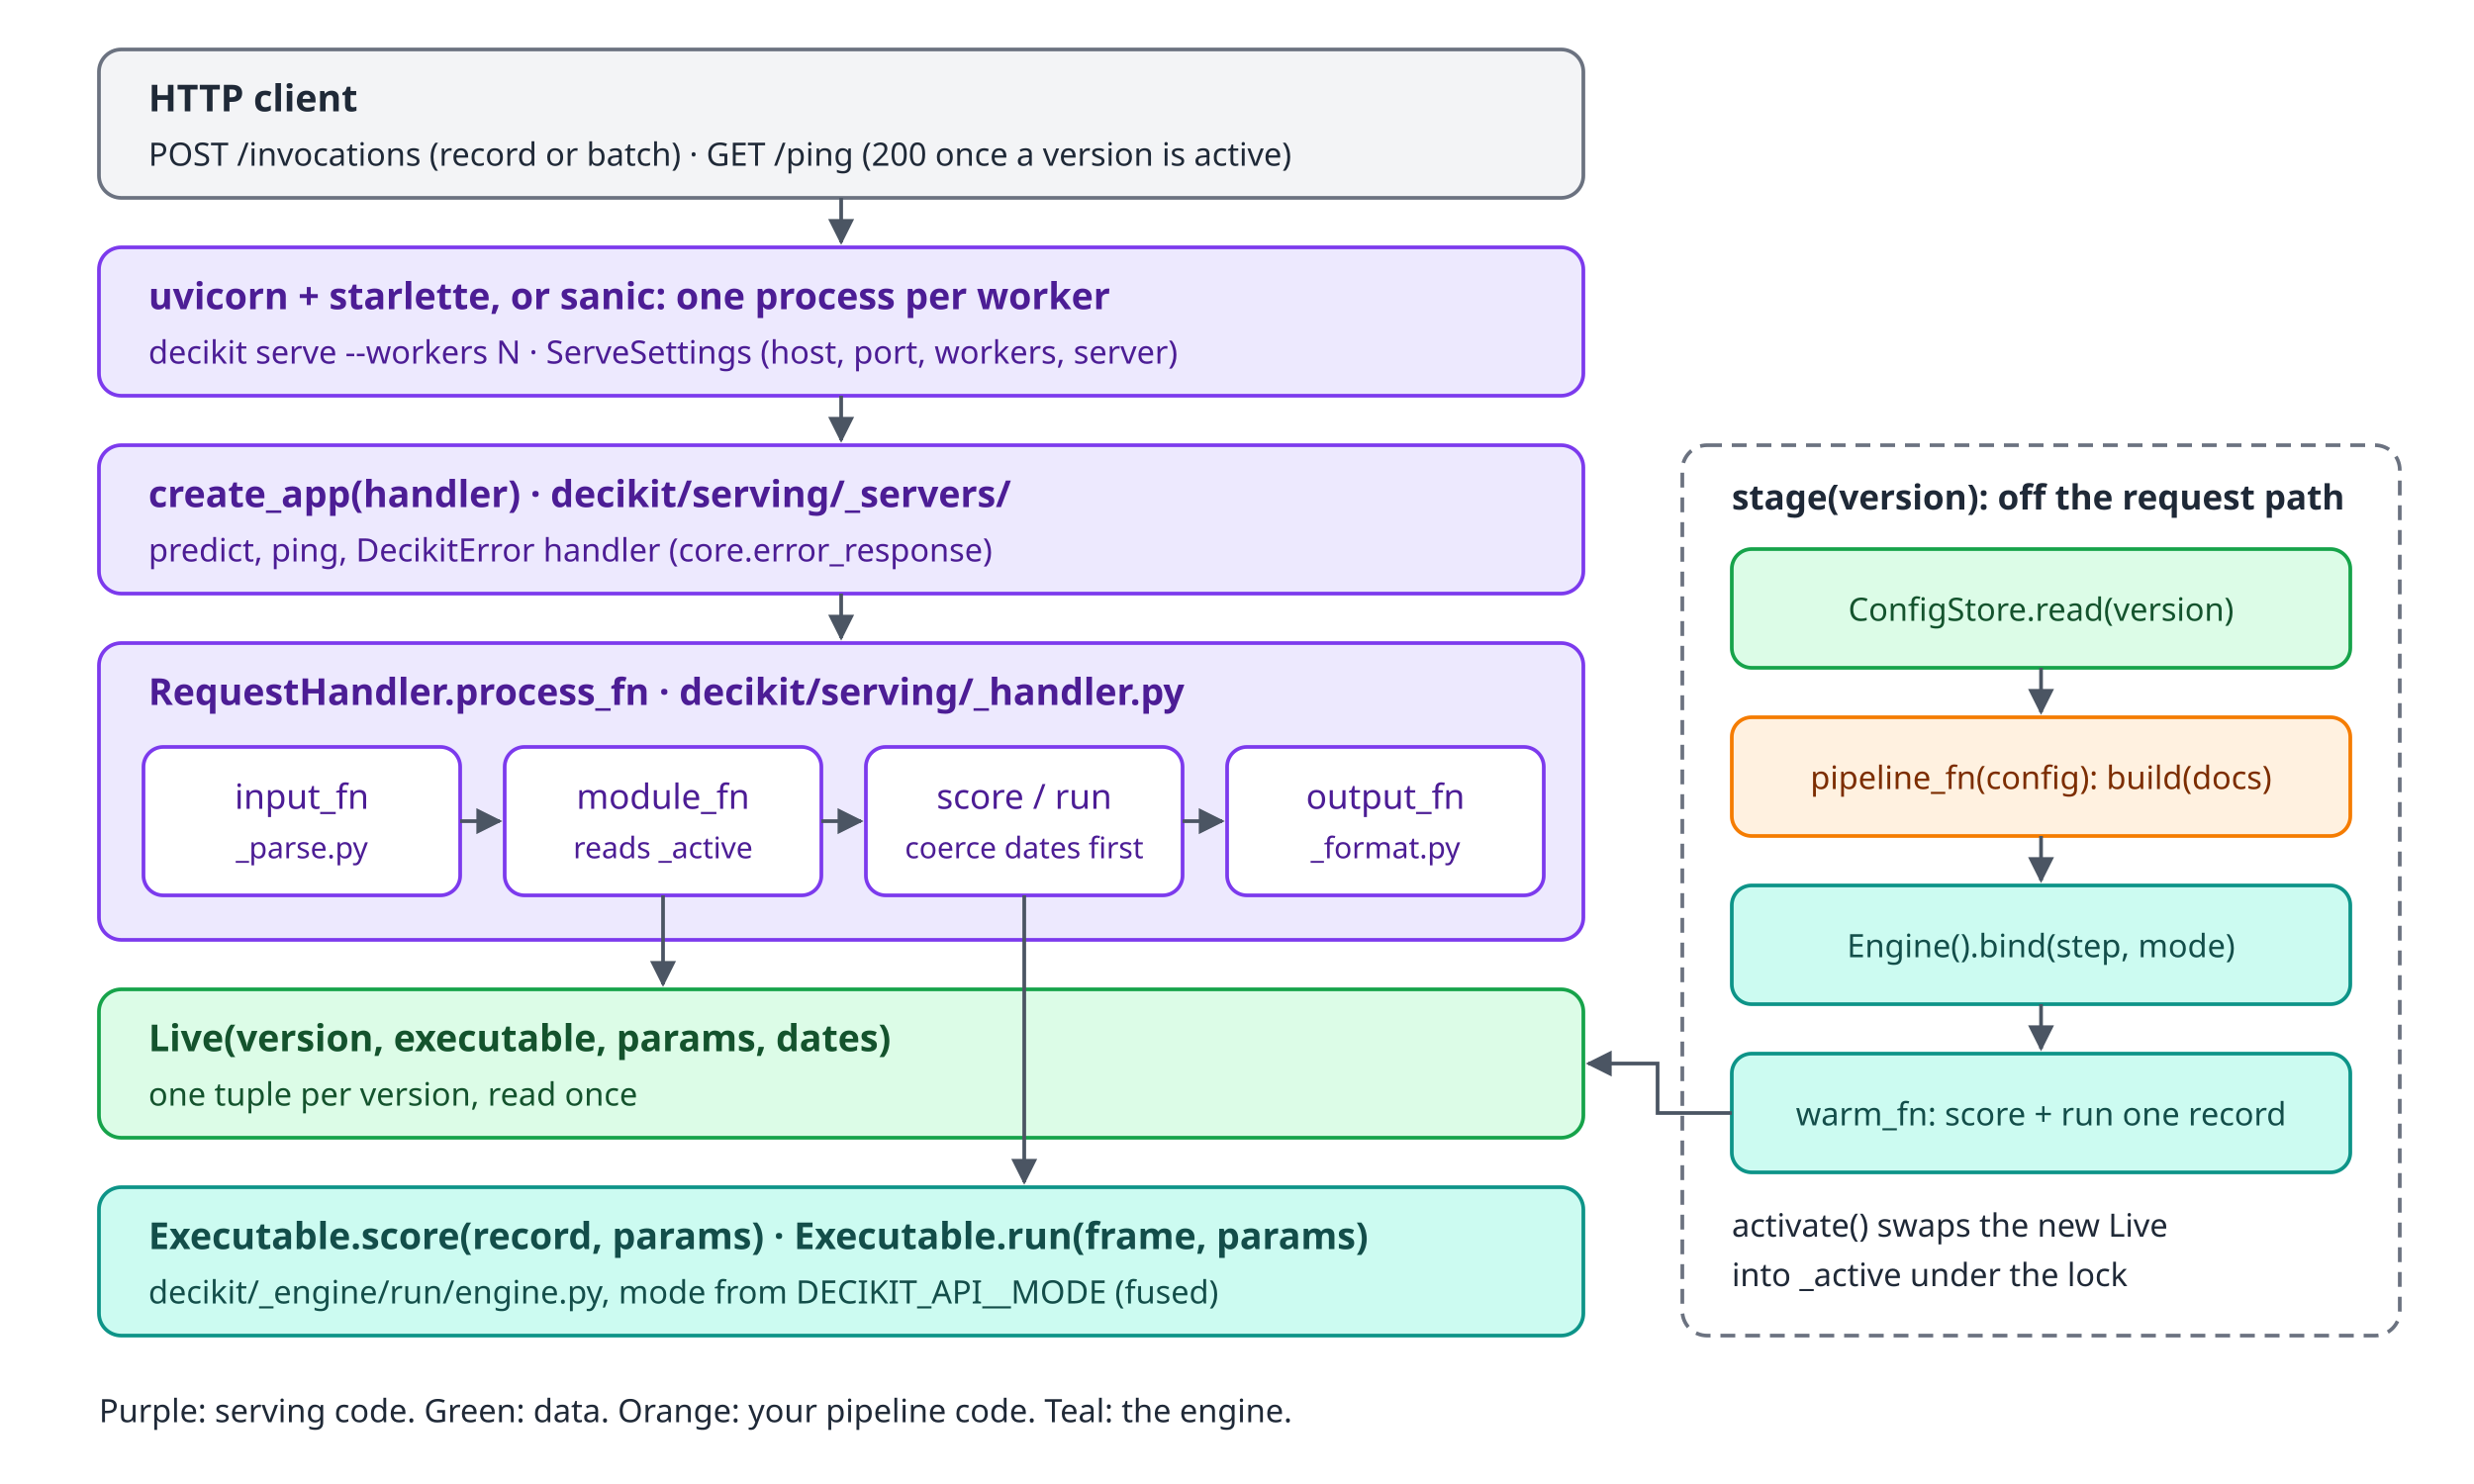
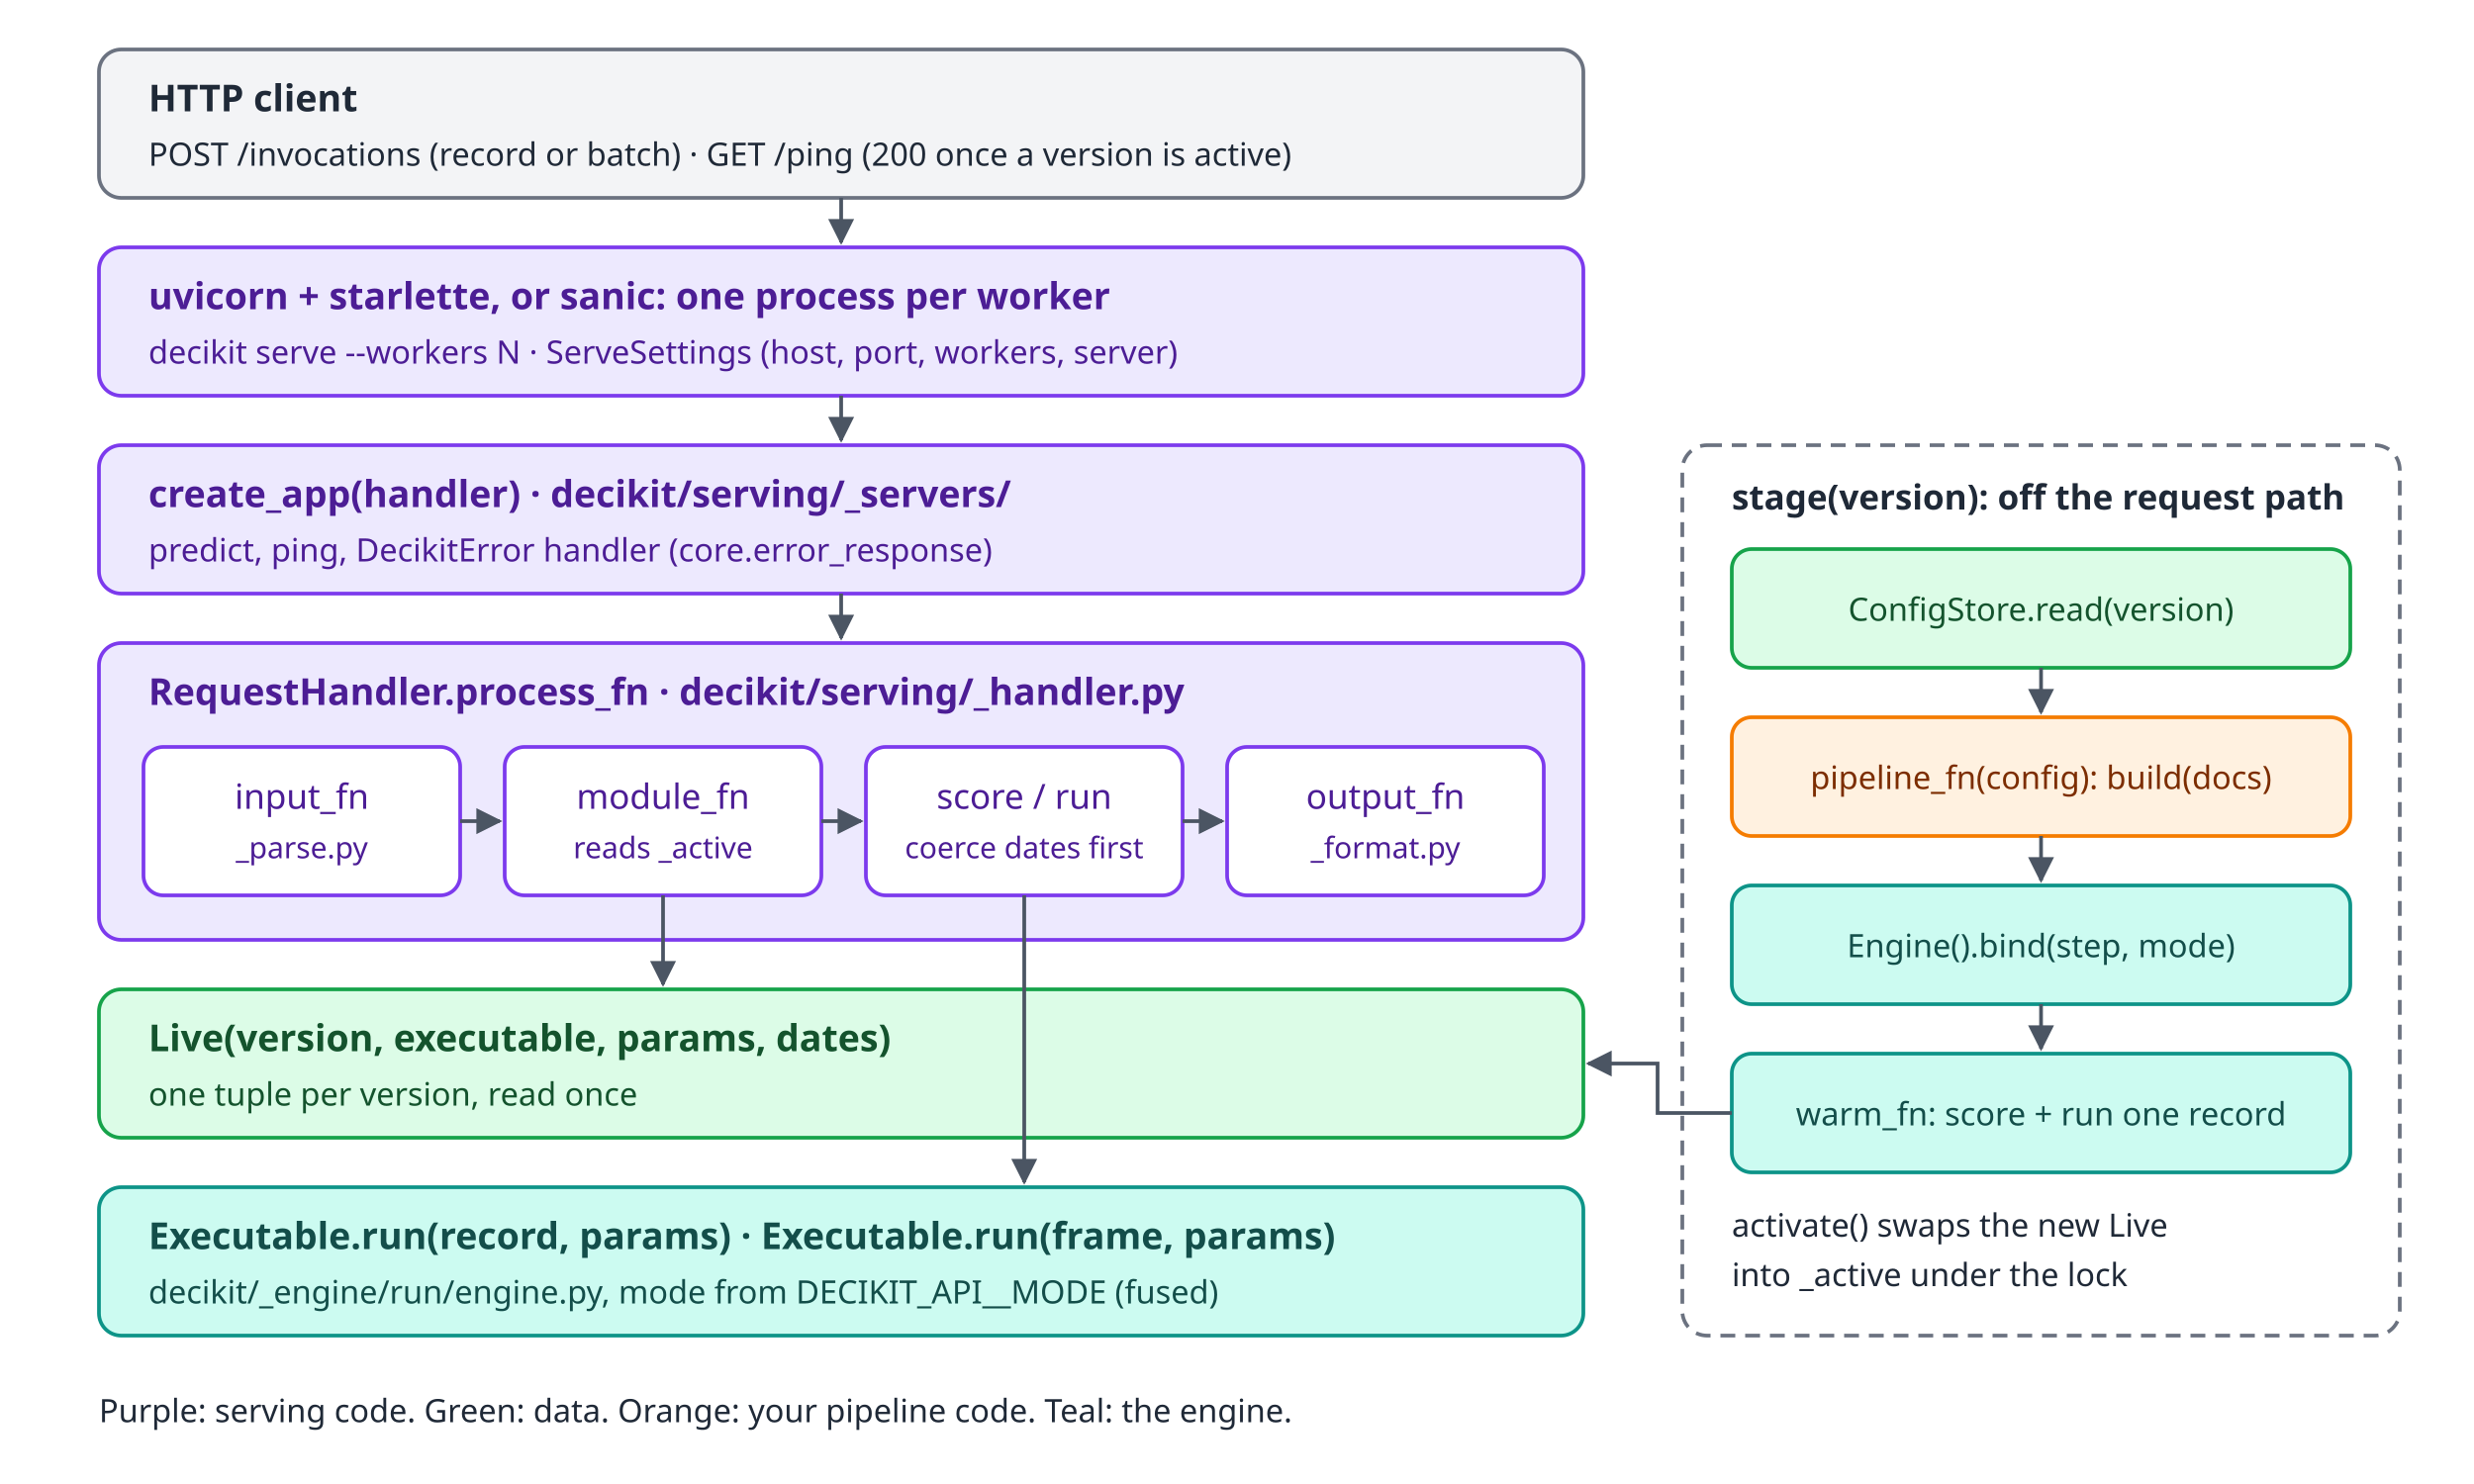
<svg xmlns="http://www.w3.org/2000/svg" viewBox="0 0 1000 600" font-family="system-ui, sans-serif">
  <defs>
    <marker id="a" viewBox="0 0 10 10" refX="9" refY="5" markerWidth="7" markerHeight="7" orient="auto-start-reverse">
      <path d="M0,0 L10,5 L0,10 z" fill="#4b5563" />
    </marker>
  </defs>
  <rect x="0" y="0" width="1000" height="600" fill="#ffffff" />
  <rect x="40" y="20" width="600" height="60" rx="9" fill="#f3f4f6" stroke="#6b7280" stroke-width="1.5" />
  <text x="60" y="45" font-size="15" font-weight="600" fill="#1f2937">HTTP client</text>
  <text x="60" y="67" font-size="13" fill="#1f2937">POST /invocations (record or batch)  ·  GET /ping (200 once a version is active)</text>
  <rect x="40" y="100" width="600" height="60" rx="9" fill="#ede9fe" stroke="#7c3aed" stroke-width="1.5" />
  <text x="60" y="125" font-size="15" font-weight="600" fill="#4c1d95">uvicorn + starlette, or sanic: one process per worker</text>
  <text x="60" y="147" font-size="13" fill="#4c1d95">decikit serve --workers N  ·  ServeSettings (host, port, workers, server)</text>
  <rect x="40" y="180" width="600" height="60" rx="9" fill="#ede9fe" stroke="#7c3aed" stroke-width="1.5" />
  <text x="60" y="205" font-size="15" font-weight="600" fill="#4c1d95">create_app(handler)  ·  decikit/serving/_servers/</text>
  <text x="60" y="227" font-size="13" fill="#4c1d95">predict, ping, DecikitError handler (core.error_response)</text>
  <rect x="40" y="260" width="600" height="120" rx="9" fill="#ede9fe" stroke="#7c3aed" stroke-width="1.5" />
  <text x="60" y="285" font-size="15" font-weight="600" fill="#4c1d95">RequestHandler.process_fn  ·  decikit/serving/_handler.py</text>
  <rect x="58" y="302" width="128" height="60" rx="8" fill="#ffffff" stroke="#7c3aed" stroke-width="1.5" />
  <text x="122" y="327" font-size="14" text-anchor="middle" fill="#4c1d95">input_fn</text>
  <text x="122" y="347" font-size="12" text-anchor="middle" fill="#4c1d95">_parse.py</text>
  <rect x="204" y="302" width="128" height="60" rx="8" fill="#ffffff" stroke="#7c3aed" stroke-width="1.5" />
  <text x="268" y="327" font-size="14" text-anchor="middle" fill="#4c1d95">module_fn</text>
  <text x="268" y="347" font-size="12" text-anchor="middle" fill="#4c1d95">reads _active</text>
  <rect x="350" y="302" width="128" height="60" rx="8" fill="#ffffff" stroke="#7c3aed" stroke-width="1.5" />
  <text x="414" y="327" font-size="14" text-anchor="middle" fill="#4c1d95">score / run</text>
  <text x="414" y="347" font-size="12" text-anchor="middle" fill="#4c1d95">coerce dates first</text>
  <rect x="496" y="302" width="128" height="60" rx="8" fill="#ffffff" stroke="#7c3aed" stroke-width="1.5" />
  <text x="560" y="327" font-size="14" text-anchor="middle" fill="#4c1d95">output_fn</text>
  <text x="560" y="347" font-size="12" text-anchor="middle" fill="#4c1d95">_format.py</text>
  <line x1="186" y1="332" x2="202" y2="332" stroke="#4b5563" stroke-width="1.5" marker-end="url(#a)" />
  <line x1="332" y1="332" x2="348" y2="332" stroke="#4b5563" stroke-width="1.5" marker-end="url(#a)" />
  <line x1="478" y1="332" x2="494" y2="332" stroke="#4b5563" stroke-width="1.5" marker-end="url(#a)" />
  <rect x="40" y="400" width="600" height="60" rx="9" fill="#dcfce7" stroke="#16a34a" stroke-width="1.5" />
  <text x="60" y="425" font-size="15" font-weight="600" fill="#14532d">Live(version, executable, params, dates)</text>
  <text x="60" y="447" font-size="13" fill="#14532d">one tuple per version, read once</text>
  <rect x="40" y="480" width="600" height="60" rx="9" fill="#ccfbf1" stroke="#0d9488" stroke-width="1.5" />
-   <text x="60" y="505" font-size="15" font-weight="600" fill="#134e4a">Executable.score(record, params)  ·  Executable.run(frame, params)</text>
+   <text x="60" y="505" font-size="15" font-weight="600" fill="#134e4a">Executable.run(record, params)  ·  Executable.run(frame, params)</text>
  <text x="60" y="527" font-size="13" fill="#134e4a">decikit/_engine/run/engine.py, mode from DECIKIT_API__MODE (fused)</text>
  <line x1="340" y1="80" x2="340" y2="98" stroke="#4b5563" stroke-width="1.5" marker-end="url(#a)" />
  <line x1="340" y1="160" x2="340" y2="178" stroke="#4b5563" stroke-width="1.5" marker-end="url(#a)" />
  <line x1="340" y1="240" x2="340" y2="258" stroke="#4b5563" stroke-width="1.5" marker-end="url(#a)" />
  <line x1="268" y1="362" x2="268" y2="398" stroke="#4b5563" stroke-width="1.5" marker-end="url(#a)" />
  <line x1="414" y1="362" x2="414" y2="478" stroke="#4b5563" stroke-width="1.5" marker-end="url(#a)" />
  <rect x="680" y="180" width="290" height="360" rx="10" fill="#ffffff" stroke="#6b7280" stroke-width="1.5" stroke-dasharray="6 4" />
  <text x="700" y="206" font-size="14" font-weight="600" fill="#1f2937">stage(version): off the request path</text>
  <rect x="700" y="222" width="250" height="48" rx="8" fill="#dcfce7" stroke="#16a34a" stroke-width="1.5" />
  <text x="825" y="251" font-size="13" text-anchor="middle" fill="#14532d">ConfigStore.read(version)</text>
  <rect x="700" y="290" width="250" height="48" rx="8" fill="#fff1e0" stroke="#f57c00" stroke-width="1.5" />
  <text x="825" y="319" font-size="13" text-anchor="middle" fill="#7c2d00">pipeline_fn(config): build(docs)</text>
  <rect x="700" y="358" width="250" height="48" rx="8" fill="#ccfbf1" stroke="#0d9488" stroke-width="1.5" />
  <text x="825" y="387" font-size="13" text-anchor="middle" fill="#134e4a">Engine().bind(step, mode)</text>
  <rect x="700" y="426" width="250" height="48" rx="8" fill="#ccfbf1" stroke="#0d9488" stroke-width="1.5" />
  <text x="825" y="455" font-size="13" text-anchor="middle" fill="#134e4a">warm_fn: score + run one record</text>
  <line x1="825" y1="270" x2="825" y2="288" stroke="#4b5563" stroke-width="1.5" marker-end="url(#a)" />
  <line x1="825" y1="338" x2="825" y2="356" stroke="#4b5563" stroke-width="1.5" marker-end="url(#a)" />
  <line x1="825" y1="406" x2="825" y2="424" stroke="#4b5563" stroke-width="1.5" marker-end="url(#a)" />
  <path d="M700 450 L670 450 L670 430 L642 430" fill="none" stroke="#4b5563" stroke-width="1.5" marker-end="url(#a)" />
  <text x="700" y="500" font-size="13" fill="#1f2937">activate() swaps the new Live</text>
  <text x="700" y="520" font-size="13" fill="#1f2937">into _active under the lock</text>
  <text x="40" y="575" font-size="13" fill="#1f2937">Purple: serving code. Green: data. Orange: your pipeline code. Teal: the engine.</text>
</svg>
